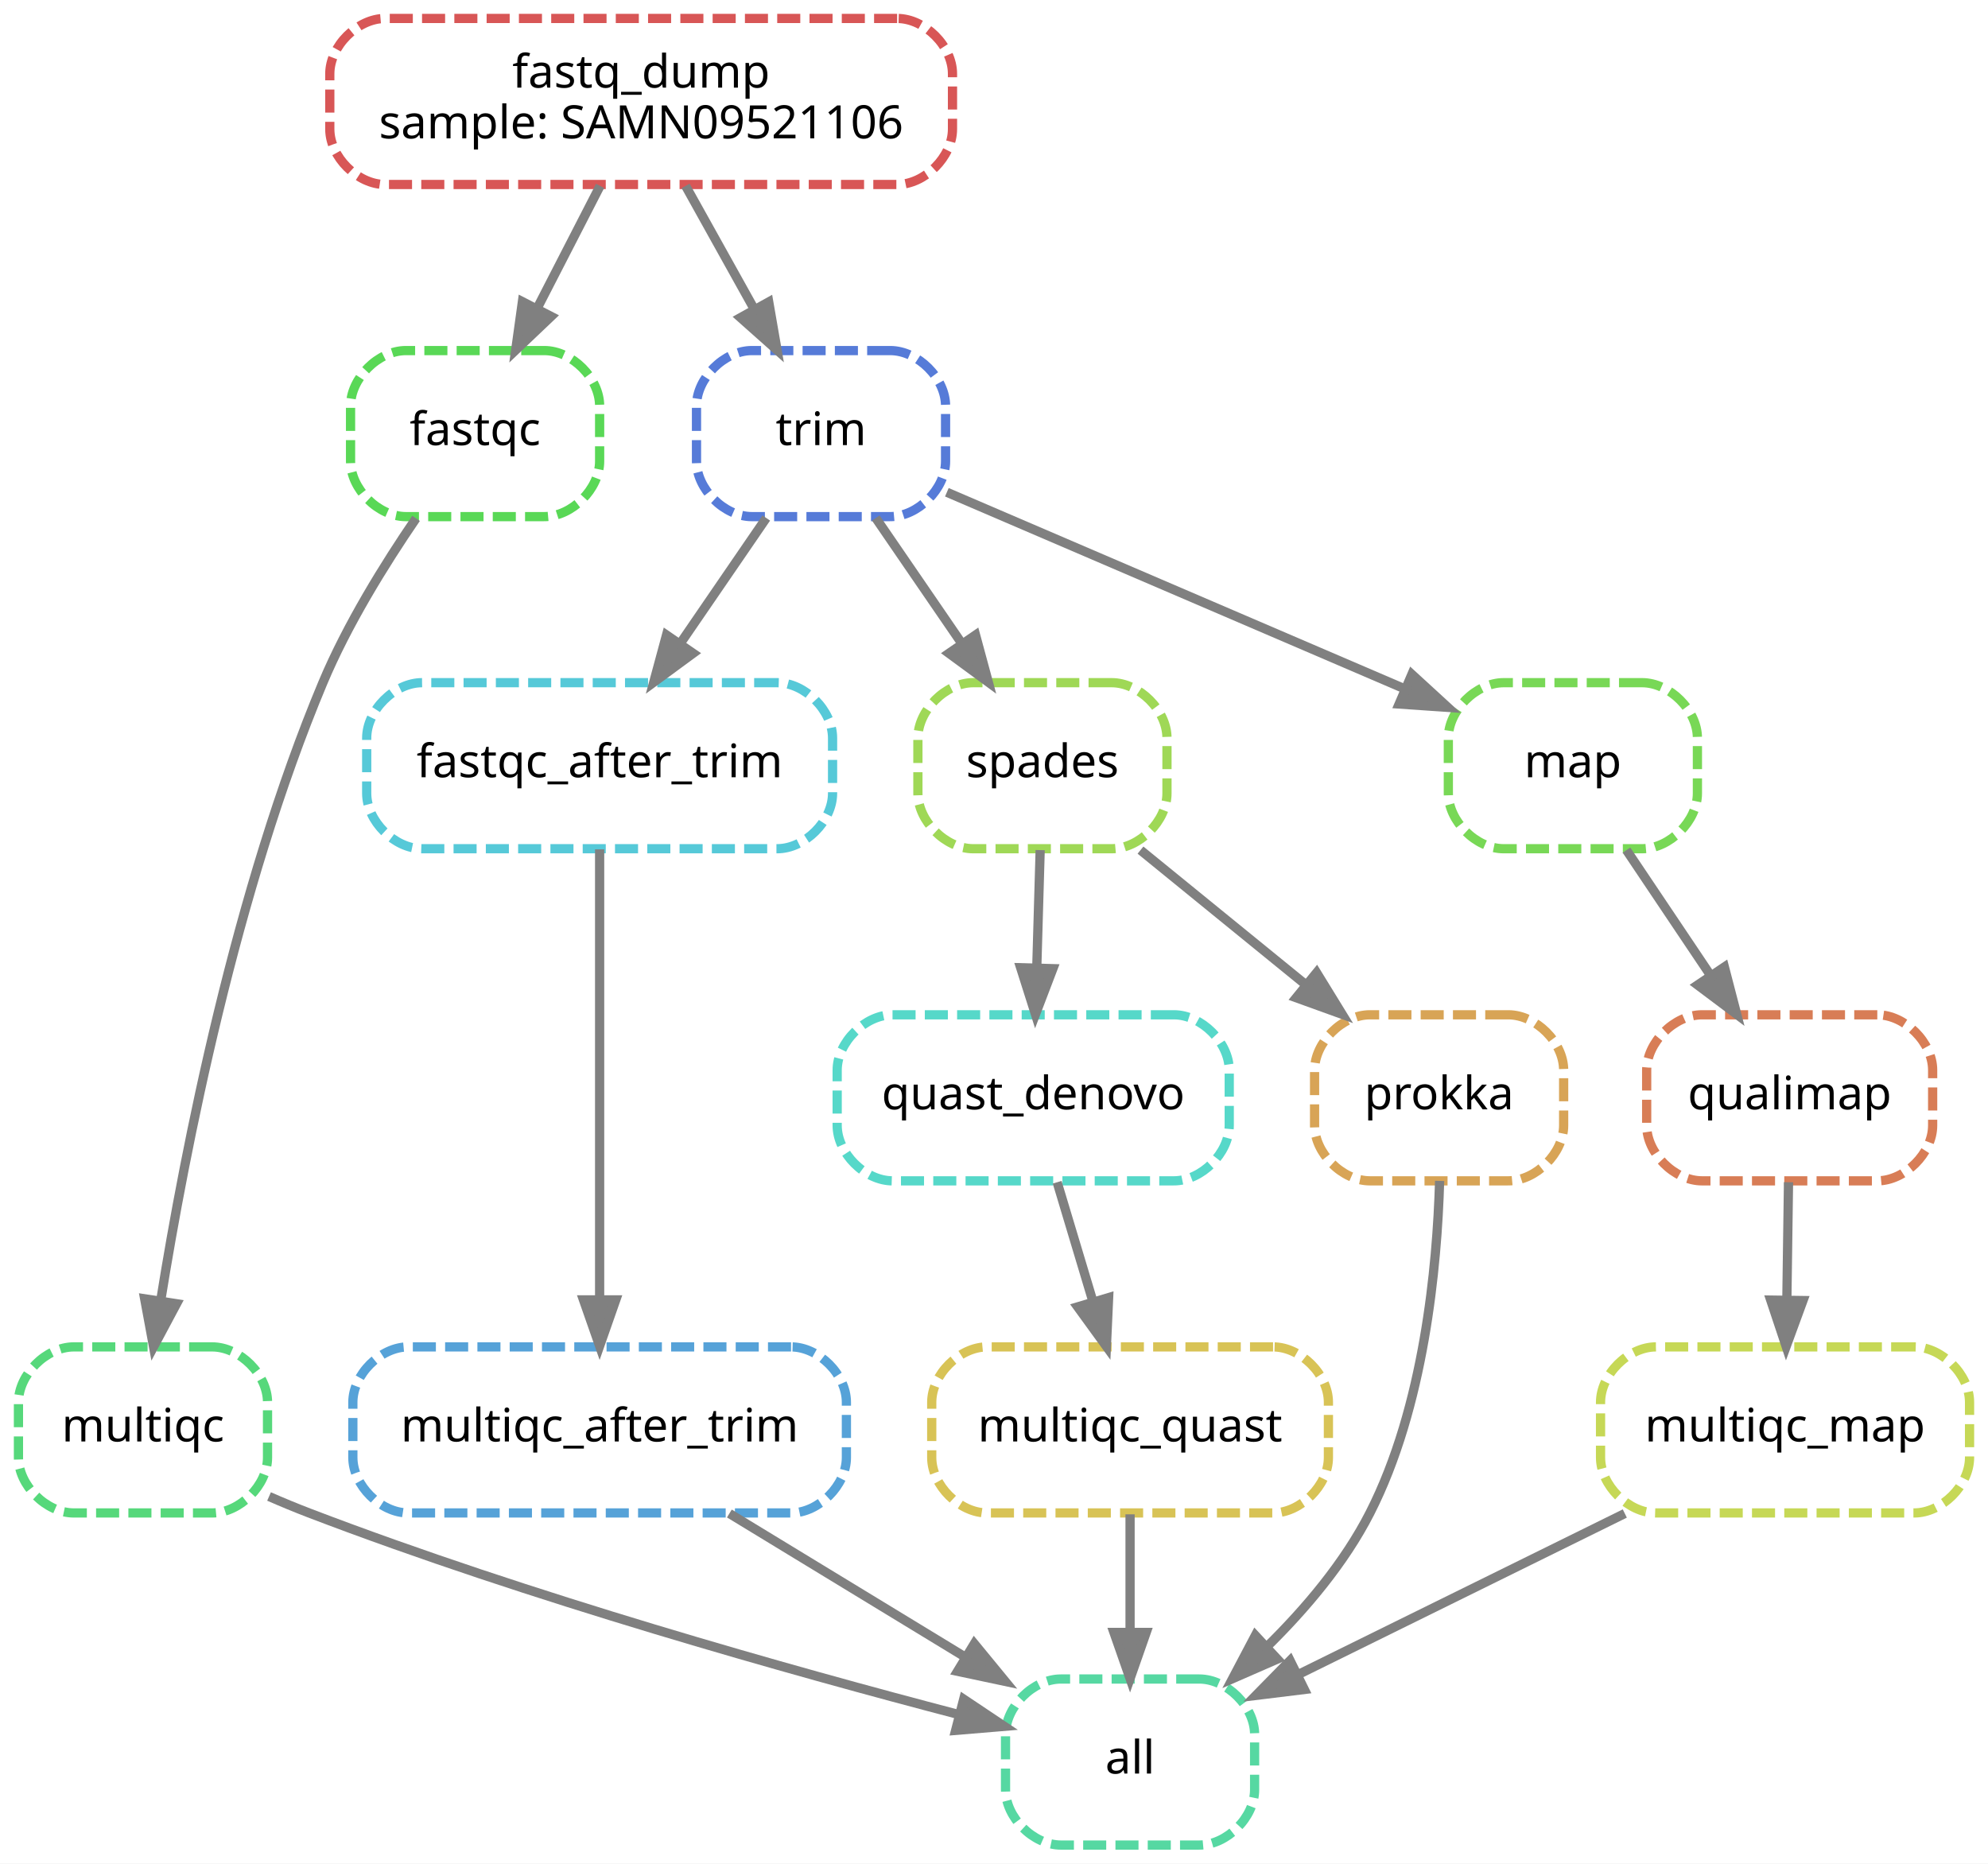
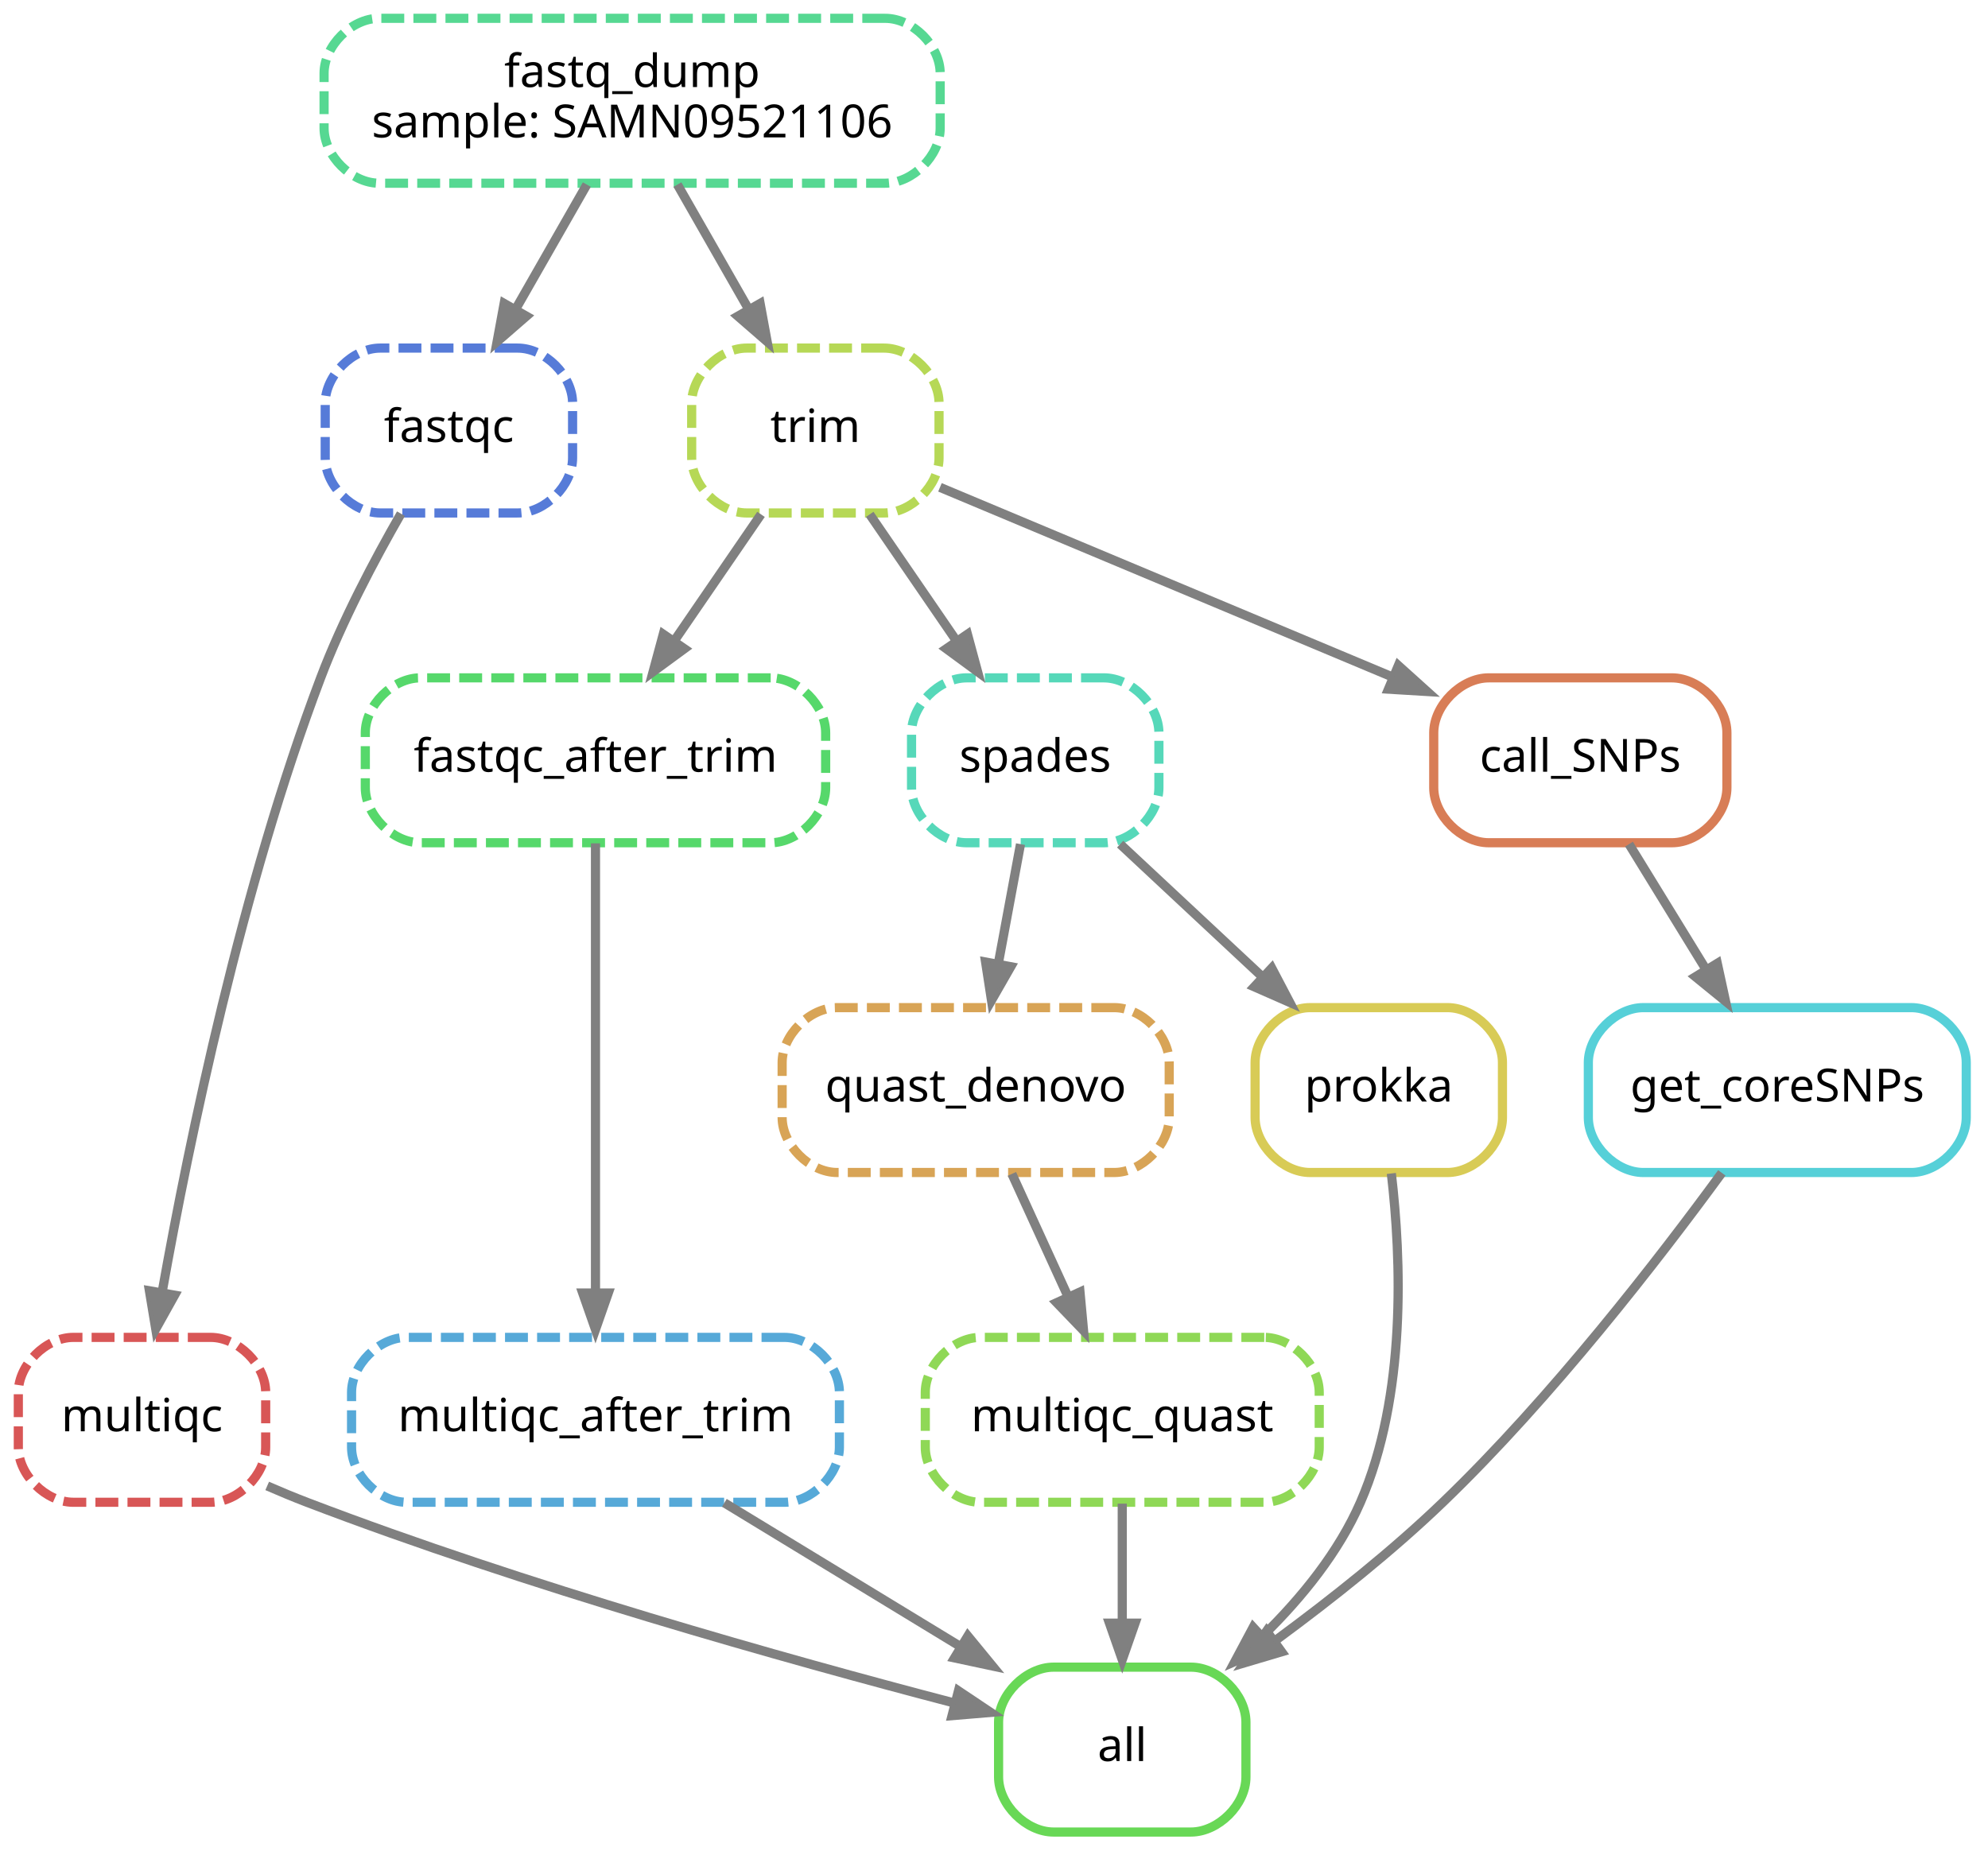
- <svg xmlns="http://www.w3.org/2000/svg" width="431pt" height="404pt" viewBox="0.00 0.00 431.00 404.00">
+ <svg xmlns="http://www.w3.org/2000/svg" width="434pt" height="404pt" viewBox="0.00 0.00 434.00 404.00">
  <g id="graph0" class="graph" transform="scale(1 1) rotate(0) translate(4 400)">
-     <polygon fill="white" stroke="transparent" points="-4,4 -4,-400 427,-400 427,4 -4,4" />
+     <polygon fill="white" stroke="white" points="-4,5 -4,-400 431,-400 431,5 -4,5" />
    <g id="node1" class="node">
-       <path fill="none" stroke="#56d8a2" stroke-width="2" stroke-dasharray="5,2" d="M256,-36C256,-36 226,-36 226,-36 220,-36 214,-30 214,-24 214,-24 214,-12 214,-12 214,-6 220,0 226,0 226,0 256,0 256,0 262,0 268,-6 268,-12 268,-12 268,-24 268,-24 268,-30 262,-36 256,-36" />
+       <path fill="none" stroke="#68d856" stroke-width="2" d="M256,-36C256,-36 226,-36 226,-36 220,-36 214,-30 214,-24 214,-24 214,-12 214,-12 214,-6 220,-0 226,-0 226,-0 256,-0 256,-0 262,-0 268,-6 268,-12 268,-12 268,-24 268,-24 268,-30 262,-36 256,-36" />
      <text text-anchor="middle" x="241" y="-15.5" font-family="sans" font-size="10.00">all</text>
    </g>
    <g id="node2" class="node">
-       <path fill="none" stroke="#56d87b" stroke-width="2" stroke-dasharray="5,2" d="M42,-108C42,-108 12,-108 12,-108 6,-108 0,-102 0,-96 0,-96 0,-84 0,-84 0,-78 6,-72 12,-72 12,-72 42,-72 42,-72 48,-72 54,-78 54,-84 54,-84 54,-96 54,-96 54,-102 48,-108 42,-108" />
+       <path fill="none" stroke="#d85656" stroke-width="2" stroke-dasharray="5,2" d="M42,-108C42,-108 12,-108 12,-108 6,-108 0,-102 0,-96 0,-96 0,-84 0,-84 0,-78 6,-72 12,-72 12,-72 42,-72 42,-72 48,-72 54,-78 54,-84 54,-84 54,-96 54,-96 54,-102 48,-108 42,-108" />
      <text text-anchor="middle" x="27" y="-87.5" font-family="sans" font-size="10.00">multiqc</text>
    </g>
    <g id="edge1" class="edge">
-       <path fill="none" stroke="grey" stroke-width="2" d="M54.33,-75.57C57.23,-74.3 60.16,-73.09 63,-72 110.76,-53.73 167.66,-37.76 204.04,-28.25" />
-       <polygon fill="grey" stroke="grey" stroke-width="2" points="204.93,-31.63 213.74,-25.74 203.18,-24.86 204.93,-31.63" />
+       <path fill="none" stroke="grey" stroke-width="2" d="M54.331,-75.569C57.232,-74.302 60.16,-73.086 63,-72 110.761,-53.734 167.658,-37.759 204.042,-28.247" />
+       <polygon fill="grey" stroke="grey" points="204.932,-31.632 213.736,-25.739 203.178,-24.855 204.932,-31.632" />
    </g>
    <g id="node3" class="node">
-       <path fill="none" stroke="#59d856" stroke-width="2" stroke-dasharray="5,2" d="M114,-324C114,-324 84,-324 84,-324 78,-324 72,-318 72,-312 72,-312 72,-300 72,-300 72,-294 78,-288 84,-288 84,-288 114,-288 114,-288 120,-288 126,-294 126,-300 126,-300 126,-312 126,-312 126,-318 120,-324 114,-324" />
-       <text text-anchor="middle" x="99" y="-303.5" font-family="sans" font-size="10.00">fastqc</text>
+       <path fill="none" stroke="#567bd8" stroke-width="2" stroke-dasharray="5,2" d="M109,-324C109,-324 79,-324 79,-324 73,-324 67,-318 67,-312 67,-312 67,-300 67,-300 67,-294 73,-288 79,-288 79,-288 109,-288 109,-288 115,-288 121,-294 121,-300 121,-300 121,-312 121,-312 121,-318 115,-324 109,-324" />
+       <text text-anchor="middle" x="94" y="-303.5" font-family="sans" font-size="10.00">fastqc</text>
    </g>
    <g id="edge6" class="edge">
-       <path fill="none" stroke="grey" stroke-width="2" d="M86.2,-287.62C79.36,-277.63 71.28,-264.59 66,-252 47.11,-206.97 36.12,-150.84 30.86,-118.15" />
-       <polygon fill="grey" stroke="grey" stroke-width="2" points="34.28,-117.36 29.29,-108.01 27.36,-118.43 34.28,-117.36" />
+       <path fill="none" stroke="grey" stroke-width="2" d="M83.537,-287.843C77.715,-277.708 70.715,-264.458 66,-252 48.804,-206.569 37.322,-151.001 31.5,-118.449" />
+       <polygon fill="grey" stroke="grey" points="34.903,-117.593 29.742,-108.341 28.007,-118.792 34.903,-117.593" />
    </g>
    <g id="node4" class="node">
-       <path fill="none" stroke="#d85656" stroke-width="2" stroke-dasharray="5,2" d="M190.5,-396C190.5,-396 79.5,-396 79.5,-396 73.5,-396 67.5,-390 67.5,-384 67.5,-384 67.5,-372 67.5,-372 67.5,-366 73.5,-360 79.5,-360 79.5,-360 190.5,-360 190.5,-360 196.5,-360 202.5,-366 202.5,-372 202.5,-372 202.5,-384 202.5,-384 202.5,-390 196.5,-396 190.5,-396" />
-       <text text-anchor="middle" x="135" y="-381" font-family="sans" font-size="10.00">fastq_dump</text>
-       <text text-anchor="middle" x="135" y="-370" font-family="sans" font-size="10.00">sample: SAMN09521106</text>
+       <path fill="none" stroke="#56d892" stroke-width="2" stroke-dasharray="5,2" d="M189.25,-396C189.25,-396 78.75,-396 78.75,-396 72.75,-396 66.75,-390 66.75,-384 66.75,-384 66.75,-372 66.75,-372 66.75,-366 72.75,-360 78.75,-360 78.75,-360 189.25,-360 189.25,-360 195.25,-360 201.25,-366 201.25,-372 201.25,-372 201.25,-384 201.25,-384 201.25,-390 195.25,-396 189.25,-396" />
+       <text text-anchor="middle" x="134" y="-381" font-family="sans" font-size="10.00">fastq_dump</text>
+       <text text-anchor="middle" x="134" y="-370" font-family="sans" font-size="10.00">sample: SAMN09521106</text>
    </g>
    <g id="edge7" class="edge">
-       <path fill="none" stroke="grey" stroke-width="2" d="M126.1,-359.7C122,-351.73 117.05,-342.1 112.51,-333.26" />
-       <polygon fill="grey" stroke="grey" stroke-width="2" points="115.48,-331.4 107.8,-324.1 109.26,-334.6 115.48,-331.4" />
+       <path fill="none" stroke="grey" stroke-width="2" d="M124.112,-359.697C119.511,-351.644 113.94,-341.894 108.847,-332.982" />
+       <polygon fill="grey" stroke="grey" points="111.774,-331.05 103.774,-324.104 105.696,-334.523 111.774,-331.05" />
    </g>
    <g id="node7" class="node">
-       <path fill="none" stroke="#567bd8" stroke-width="2" stroke-dasharray="5,2" d="M189,-324C189,-324 159,-324 159,-324 153,-324 147,-318 147,-312 147,-312 147,-300 147,-300 147,-294 153,-288 159,-288 159,-288 189,-288 189,-288 195,-288 201,-294 201,-300 201,-300 201,-312 201,-312 201,-318 195,-324 189,-324" />
+       <path fill="none" stroke="#b6d856" stroke-width="2" stroke-dasharray="5,2" d="M189,-324C189,-324 159,-324 159,-324 153,-324 147,-318 147,-312 147,-312 147,-300 147,-300 147,-294 153,-288 159,-288 159,-288 189,-288 189,-288 195,-288 201,-294 201,-300 201,-300 201,-312 201,-312 201,-318 195,-324 189,-324" />
      <text text-anchor="middle" x="174" y="-303.5" font-family="sans" font-size="10.00">trim</text>
    </g>
    <g id="edge10" class="edge">
-       <path fill="none" stroke="grey" stroke-width="2" d="M144.64,-359.7C149.13,-351.64 154.56,-341.89 159.52,-332.98" />
-       <polygon fill="grey" stroke="grey" stroke-width="2" points="162.66,-334.54 164.47,-324.1 156.55,-331.14 162.66,-334.54" />
+       <path fill="none" stroke="grey" stroke-width="2" d="M143.888,-359.697C148.489,-351.644 154.06,-341.894 159.153,-332.982" />
+       <polygon fill="grey" stroke="grey" points="162.304,-334.523 164.226,-324.104 156.226,-331.05 162.304,-334.523" />
    </g>
    <g id="node5" class="node">
-       <path fill="none" stroke="#56a2d8" stroke-width="2" stroke-dasharray="5,2" d="M167.5,-108C167.5,-108 84.5,-108 84.5,-108 78.5,-108 72.5,-102 72.5,-96 72.5,-96 72.5,-84 72.5,-84 72.5,-78 78.5,-72 84.5,-72 84.5,-72 167.5,-72 167.5,-72 173.5,-72 179.5,-78 179.5,-84 179.5,-84 179.5,-96 179.5,-96 179.5,-102 173.5,-108 167.5,-108" />
+       <path fill="none" stroke="#56a9d8" stroke-width="2" stroke-dasharray="5,2" d="M167.25,-108C167.25,-108 84.75,-108 84.75,-108 78.75,-108 72.75,-102 72.75,-96 72.75,-96 72.75,-84 72.75,-84 72.75,-78 78.75,-72 84.75,-72 84.75,-72 167.25,-72 167.25,-72 173.25,-72 179.25,-78 179.25,-84 179.25,-84 179.25,-96 179.25,-96 179.25,-102 173.25,-108 167.25,-108" />
      <text text-anchor="middle" x="126" y="-87.5" font-family="sans" font-size="10.00">multiqc_after_trim</text>
    </g>
    <g id="edge2" class="edge">
-       <path fill="none" stroke="grey" stroke-width="2" d="M154.13,-71.88C169.51,-62.52 188.71,-50.83 205.14,-40.83" />
-       <polygon fill="grey" stroke="grey" stroke-width="2" points="207.23,-43.65 213.95,-35.47 203.59,-37.67 207.23,-43.65" />
+       <path fill="none" stroke="grey" stroke-width="2" d="M154.132,-71.876C169.505,-62.519 188.706,-50.831 205.144,-40.825" />
+       <polygon fill="grey" stroke="grey" points="207.228,-43.654 213.95,-35.465 203.588,-37.675 207.228,-43.654" />
    </g>
    <g id="node6" class="node">
-       <path fill="none" stroke="#56c9d8" stroke-width="2" stroke-dasharray="5,2" d="M164.5,-252C164.5,-252 87.5,-252 87.5,-252 81.5,-252 75.5,-246 75.5,-240 75.5,-240 75.5,-228 75.5,-228 75.5,-222 81.5,-216 87.5,-216 87.5,-216 164.5,-216 164.5,-216 170.5,-216 176.5,-222 176.5,-228 176.5,-228 176.5,-240 176.5,-240 176.5,-246 170.5,-252 164.5,-252" />
+       <path fill="none" stroke="#56d86b" stroke-width="2" stroke-dasharray="5,2" d="M164.25,-252C164.25,-252 87.75,-252 87.75,-252 81.75,-252 75.75,-246 75.75,-240 75.75,-240 75.75,-228 75.75,-228 75.75,-222 81.75,-216 87.75,-216 87.75,-216 164.25,-216 164.25,-216 170.25,-216 176.25,-222 176.25,-228 176.25,-228 176.25,-240 176.25,-240 176.25,-246 170.25,-252 164.25,-252" />
      <text text-anchor="middle" x="126" y="-231.5" font-family="sans" font-size="10.00">fastqc_after_trim</text>
    </g>
    <g id="edge8" class="edge">
-       <path fill="none" stroke="grey" stroke-width="2" d="M126,-215.87C126,-191.67 126,-147.21 126,-118.39" />
-       <polygon fill="grey" stroke="grey" stroke-width="2" points="129.5,-118.19 126,-108.19 122.5,-118.19 129.5,-118.19" />
+       <path fill="none" stroke="grey" stroke-width="2" d="M126,-215.871C126,-191.67 126,-147.211 126,-118.393" />
+       <polygon fill="grey" stroke="grey" points="129.5,-118.189 126,-108.189 122.5,-118.189 129.5,-118.189" />
    </g>
    <g id="edge9" class="edge">
-       <path fill="none" stroke="grey" stroke-width="2" d="M162.13,-287.7C156.5,-279.47 149.65,-269.48 143.43,-260.42" />
-       <polygon fill="grey" stroke="grey" stroke-width="2" points="146.27,-258.37 137.73,-252.1 140.5,-262.33 146.27,-258.37" />
+       <path fill="none" stroke="grey" stroke-width="2" d="M162.135,-287.697C156.497,-279.474 149.646,-269.483 143.431,-260.421" />
+       <polygon fill="grey" stroke="grey" points="146.271,-258.372 137.729,-252.104 140.497,-262.331 146.271,-258.372" />
    </g>
    <g id="node10" class="node">
-       <path fill="none" stroke="#9fd856" stroke-width="2" stroke-dasharray="5,2" d="M237,-252C237,-252 207,-252 207,-252 201,-252 195,-246 195,-240 195,-240 195,-228 195,-228 195,-222 201,-216 207,-216 207,-216 237,-216 237,-216 243,-216 249,-222 249,-228 249,-228 249,-240 249,-240 249,-246 243,-252 237,-252" />
+       <path fill="none" stroke="#56d8b9" stroke-width="2" stroke-dasharray="5,2" d="M237,-252C237,-252 207,-252 207,-252 201,-252 195,-246 195,-240 195,-240 195,-228 195,-228 195,-222 201,-216 207,-216 207,-216 237,-216 237,-216 243,-216 249,-222 249,-228 249,-228 249,-240 249,-240 249,-246 243,-252 237,-252" />
      <text text-anchor="middle" x="222" y="-231.5" font-family="sans" font-size="10.00">spades</text>
    </g>
    <g id="edge13" class="edge">
-       <path fill="none" stroke="grey" stroke-width="2" d="M185.87,-287.7C191.5,-279.47 198.35,-269.48 204.57,-260.42" />
-       <polygon fill="grey" stroke="grey" stroke-width="2" points="207.5,-262.33 210.27,-252.1 201.73,-258.37 207.5,-262.33" />
+       <path fill="none" stroke="grey" stroke-width="2" d="M185.865,-287.697C191.503,-279.474 198.354,-269.483 204.569,-260.421" />
+       <polygon fill="grey" stroke="grey" points="207.503,-262.331 210.271,-252.104 201.729,-258.372 207.503,-262.331" />
    </g>
-     <g id="node14" class="node">
-       <path fill="none" stroke="#78d856" stroke-width="2" stroke-dasharray="5,2" d="M352,-252C352,-252 322,-252 322,-252 316,-252 310,-246 310,-240 310,-240 310,-228 310,-228 310,-222 316,-216 322,-216 322,-216 352,-216 352,-216 358,-216 364,-222 364,-228 364,-228 364,-240 364,-240 364,-246 358,-252 352,-252" />
-       <text text-anchor="middle" x="337" y="-231.5" font-family="sans" font-size="10.00">map</text>
+     <g id="node13" class="node">
+       <path fill="none" stroke="#d87d56" stroke-width="2" d="M361,-252C361,-252 321,-252 321,-252 315,-252 309,-246 309,-240 309,-240 309,-228 309,-228 309,-222 315,-216 321,-216 321,-216 361,-216 361,-216 367,-216 373,-222 373,-228 373,-228 373,-240 373,-240 373,-246 367,-252 361,-252" />
+       <text text-anchor="middle" x="341" y="-231.5" font-family="sans" font-size="10.00">call_SNPs</text>
    </g>
-     <g id="edge17" class="edge">
-       <path fill="none" stroke="grey" stroke-width="2" d="M201.28,-293.28C228.51,-281.59 270.53,-263.55 300.59,-250.64" />
-       <polygon fill="grey" stroke="grey" stroke-width="2" points="302.09,-253.8 309.9,-246.64 299.33,-247.37 302.09,-253.8" />
+     <g id="edge16" class="edge">
+       <path fill="none" stroke="grey" stroke-width="2" d="M201.203,-293.597C227.807,-282.446 268.683,-265.312 299.375,-252.447" />
+       <polygon fill="grey" stroke="grey" points="301.082,-255.527 308.951,-248.434 298.376,-249.072 301.082,-255.527" />
    </g>
    <g id="node8" class="node">
-       <path fill="none" stroke="#d8c356" stroke-width="2" stroke-dasharray="5,2" d="M272,-108C272,-108 210,-108 210,-108 204,-108 198,-102 198,-96 198,-96 198,-84 198,-84 198,-78 204,-72 210,-72 210,-72 272,-72 272,-72 278,-72 284,-78 284,-84 284,-84 284,-96 284,-96 284,-102 278,-108 272,-108" />
+       <path fill="none" stroke="#8fd856" stroke-width="2" stroke-dasharray="5,2" d="M272,-108C272,-108 210,-108 210,-108 204,-108 198,-102 198,-96 198,-96 198,-84 198,-84 198,-78 204,-72 210,-72 210,-72 272,-72 272,-72 278,-72 284,-78 284,-84 284,-84 284,-96 284,-96 284,-102 278,-108 272,-108" />
      <text text-anchor="middle" x="241" y="-87.5" font-family="sans" font-size="10.00">multiqc_quast</text>
    </g>
    <g id="edge3" class="edge">
-       <path fill="none" stroke="grey" stroke-width="2" d="M241,-71.7C241,-63.98 241,-54.71 241,-46.11" />
-       <polygon fill="grey" stroke="grey" stroke-width="2" points="244.5,-46.1 241,-36.1 237.5,-46.1 244.5,-46.1" />
+       <path fill="none" stroke="grey" stroke-width="2" d="M241,-71.697C241,-63.983 241,-54.712 241,-46.112" />
+       <polygon fill="grey" stroke="grey" points="244.5,-46.104 241,-36.104 237.5,-46.104 244.5,-46.104" />
    </g>
    <g id="node9" class="node">
-       <path fill="none" stroke="#56d8c9" stroke-width="2" stroke-dasharray="5,2" d="M250.5,-180C250.5,-180 189.5,-180 189.5,-180 183.5,-180 177.5,-174 177.5,-168 177.5,-168 177.5,-156 177.5,-156 177.5,-150 183.5,-144 189.5,-144 189.5,-144 250.5,-144 250.5,-144 256.5,-144 262.5,-150 262.5,-156 262.5,-156 262.5,-168 262.5,-168 262.5,-174 256.5,-180 250.5,-180" />
-       <text text-anchor="middle" x="220" y="-159.5" font-family="sans" font-size="10.00">quast_denovo</text>
+       <path fill="none" stroke="#d8a456" stroke-width="2" stroke-dasharray="5,2" d="M239.25,-180C239.25,-180 178.75,-180 178.75,-180 172.75,-180 166.75,-174 166.75,-168 166.75,-168 166.75,-156 166.75,-156 166.75,-150 172.75,-144 178.75,-144 178.75,-144 239.25,-144 239.25,-144 245.25,-144 251.25,-150 251.25,-156 251.25,-156 251.25,-168 251.25,-168 251.25,-174 245.25,-180 239.25,-180" />
+       <text text-anchor="middle" x="209" y="-159.5" font-family="sans" font-size="10.00">quast_denovo</text>
    </g>
    <g id="edge11" class="edge">
-       <path fill="none" stroke="grey" stroke-width="2" d="M225.19,-143.7C227.53,-135.9 230.35,-126.51 232.95,-117.83" />
-       <polygon fill="grey" stroke="grey" stroke-width="2" points="236.35,-118.69 235.87,-108.1 229.64,-116.68 236.35,-118.69" />
+       <path fill="none" stroke="grey" stroke-width="2" d="M216.91,-143.697C220.553,-135.728 224.954,-126.1 228.994,-117.264" />
+       <polygon fill="grey" stroke="grey" points="232.206,-118.654 233.181,-108.104 225.84,-115.744 232.206,-118.654" />
    </g>
    <g id="edge12" class="edge">
-       <path fill="none" stroke="grey" stroke-width="2" d="M221.51,-215.7C221.29,-207.98 221.02,-198.71 220.77,-190.11" />
-       <polygon fill="grey" stroke="grey" stroke-width="2" points="224.27,-190 220.49,-180.1 217.28,-190.2 224.27,-190" />
+       <path fill="none" stroke="grey" stroke-width="2" d="M218.787,-215.697C217.354,-207.983 215.632,-198.712 214.035,-190.112" />
+       <polygon fill="grey" stroke="grey" points="217.444,-189.297 212.177,-180.104 210.561,-190.575 217.444,-189.297" />
    </g>
    <g id="node11" class="node">
-       <path fill="none" stroke="#d8a456" stroke-width="2" stroke-dasharray="5,2" d="M323,-180C323,-180 293,-180 293,-180 287,-180 281,-174 281,-168 281,-168 281,-156 281,-156 281,-150 287,-144 293,-144 293,-144 323,-144 323,-144 329,-144 335,-150 335,-156 335,-156 335,-168 335,-168 335,-174 329,-180 323,-180" />
-       <text text-anchor="middle" x="308" y="-159.5" font-family="sans" font-size="10.00">prokka</text>
+       <path fill="none" stroke="#d8cb56" stroke-width="2" d="M312,-180C312,-180 282,-180 282,-180 276,-180 270,-174 270,-168 270,-168 270,-156 270,-156 270,-150 276,-144 282,-144 282,-144 312,-144 312,-144 318,-144 324,-150 324,-156 324,-156 324,-168 324,-168 324,-174 318,-180 312,-180" />
+       <text text-anchor="middle" x="297" y="-159.5" font-family="sans" font-size="10.00">prokka</text>
    </g>
    <g id="edge14" class="edge">
-       <path fill="none" stroke="grey" stroke-width="2" d="M243.26,-215.7C254.09,-206.88 267.42,-196.03 279.16,-186.47" />
-       <polygon fill="grey" stroke="grey" stroke-width="2" points="281.44,-189.13 286.99,-180.1 277.02,-183.7 281.44,-189.13" />
+       <path fill="none" stroke="grey" stroke-width="2" d="M240.539,-215.697C249.803,-207.05 261.162,-196.449 271.257,-187.027" />
+       <polygon fill="grey" stroke="grey" points="273.751,-189.486 278.674,-180.104 268.975,-184.369 273.751,-189.486" />
    </g>
    <g id="edge4" class="edge">
-       <path fill="none" stroke="grey" stroke-width="2" d="M308.11,-143.99C307.58,-125.35 304.74,-95.03 293,-72 287.52,-61.25 279.1,-51.28 270.62,-42.95" />
-       <polygon fill="grey" stroke="grey" stroke-width="2" points="272.93,-40.32 263.22,-36.08 268.16,-45.45 272.93,-40.32" />
+       <path fill="none" stroke="grey" stroke-width="2" d="M299.743,-143.79C301.916,-125.243 303.12,-95.26 293,-72 288.266,-61.121 280.215,-51.214 271.843,-42.986" />
+       <polygon fill="grey" stroke="grey" points="274.207,-40.404 264.479,-36.205 269.465,-45.554 274.207,-40.404" />
    </g>
    <g id="node12" class="node">
-       <path fill="none" stroke="#c6d856" stroke-width="2" stroke-dasharray="5,2" d="M411,-108C411,-108 355,-108 355,-108 349,-108 343,-102 343,-96 343,-96 343,-84 343,-84 343,-78 349,-72 355,-72 355,-72 411,-72 411,-72 417,-72 423,-78 423,-84 423,-84 423,-96 423,-96 423,-102 417,-108 411,-108" />
-       <text text-anchor="middle" x="383" y="-87.5" font-family="sans" font-size="10.00">multiqc_map</text>
+       <path fill="none" stroke="#56d0d8" stroke-width="2" d="M413.25,-180C413.25,-180 354.75,-180 354.75,-180 348.75,-180 342.75,-174 342.75,-168 342.75,-168 342.75,-156 342.75,-156 342.75,-150 348.75,-144 354.75,-144 354.75,-144 413.25,-144 413.25,-144 419.25,-144 425.25,-150 425.25,-156 425.25,-156 425.25,-168 425.25,-168 425.25,-174 419.25,-180 413.25,-180" />
+       <text text-anchor="middle" x="384" y="-159.5" font-family="sans" font-size="10.00">get_coreSNPs</text>
    </g>
    <g id="edge5" class="edge">
-       <path fill="none" stroke="grey" stroke-width="2" d="M348.26,-71.88C326.81,-61.3 299.31,-47.74 277.53,-37.01" />
-       <polygon fill="grey" stroke="grey" stroke-width="2" points="278.79,-33.73 268.27,-32.44 275.69,-40 278.79,-33.73" />
-     </g>
-     <g id="node13" class="node">
-       <path fill="none" stroke="#d87d56" stroke-width="2" stroke-dasharray="5,2" d="M403,-180C403,-180 365,-180 365,-180 359,-180 353,-174 353,-168 353,-168 353,-156 353,-156 353,-150 359,-144 365,-144 365,-144 403,-144 403,-144 409,-144 415,-150 415,-156 415,-156 415,-168 415,-168 415,-174 409,-180 403,-180" />
-       <text text-anchor="middle" x="384" y="-159.5" font-family="sans" font-size="10.00">qualimap</text>
+       <path fill="none" stroke="grey" stroke-width="2" d="M371.894,-143.922C358.221,-125.223 334.765,-94.858 311,-72 299.949,-61.371 286.776,-50.913 274.854,-42.131" />
+       <polygon fill="grey" stroke="grey" points="276.598,-39.074 266.442,-36.055 272.499,-44.748 276.598,-39.074" />
    </g>
    <g id="edge15" class="edge">
-       <path fill="none" stroke="grey" stroke-width="2" d="M383.75,-143.7C383.64,-135.98 383.51,-126.71 383.39,-118.11" />
-       <polygon fill="grey" stroke="grey" stroke-width="2" points="386.89,-118.05 383.24,-108.1 379.89,-118.15 386.89,-118.05" />
-     </g>
-     <g id="edge16" class="edge">
-       <path fill="none" stroke="grey" stroke-width="2" d="M348.62,-215.7C354.14,-207.47 360.85,-197.48 366.93,-188.42" />
-       <polygon fill="grey" stroke="grey" stroke-width="2" points="369.85,-190.36 372.52,-180.1 364.04,-186.46 369.85,-190.36" />
+       <path fill="none" stroke="grey" stroke-width="2" d="M351.629,-215.697C356.628,-207.559 362.691,-197.689 368.212,-188.701" />
+       <polygon fill="grey" stroke="grey" points="371.241,-190.457 373.493,-180.104 365.277,-186.793 371.241,-190.457" />
    </g>
  </g>
</svg>
